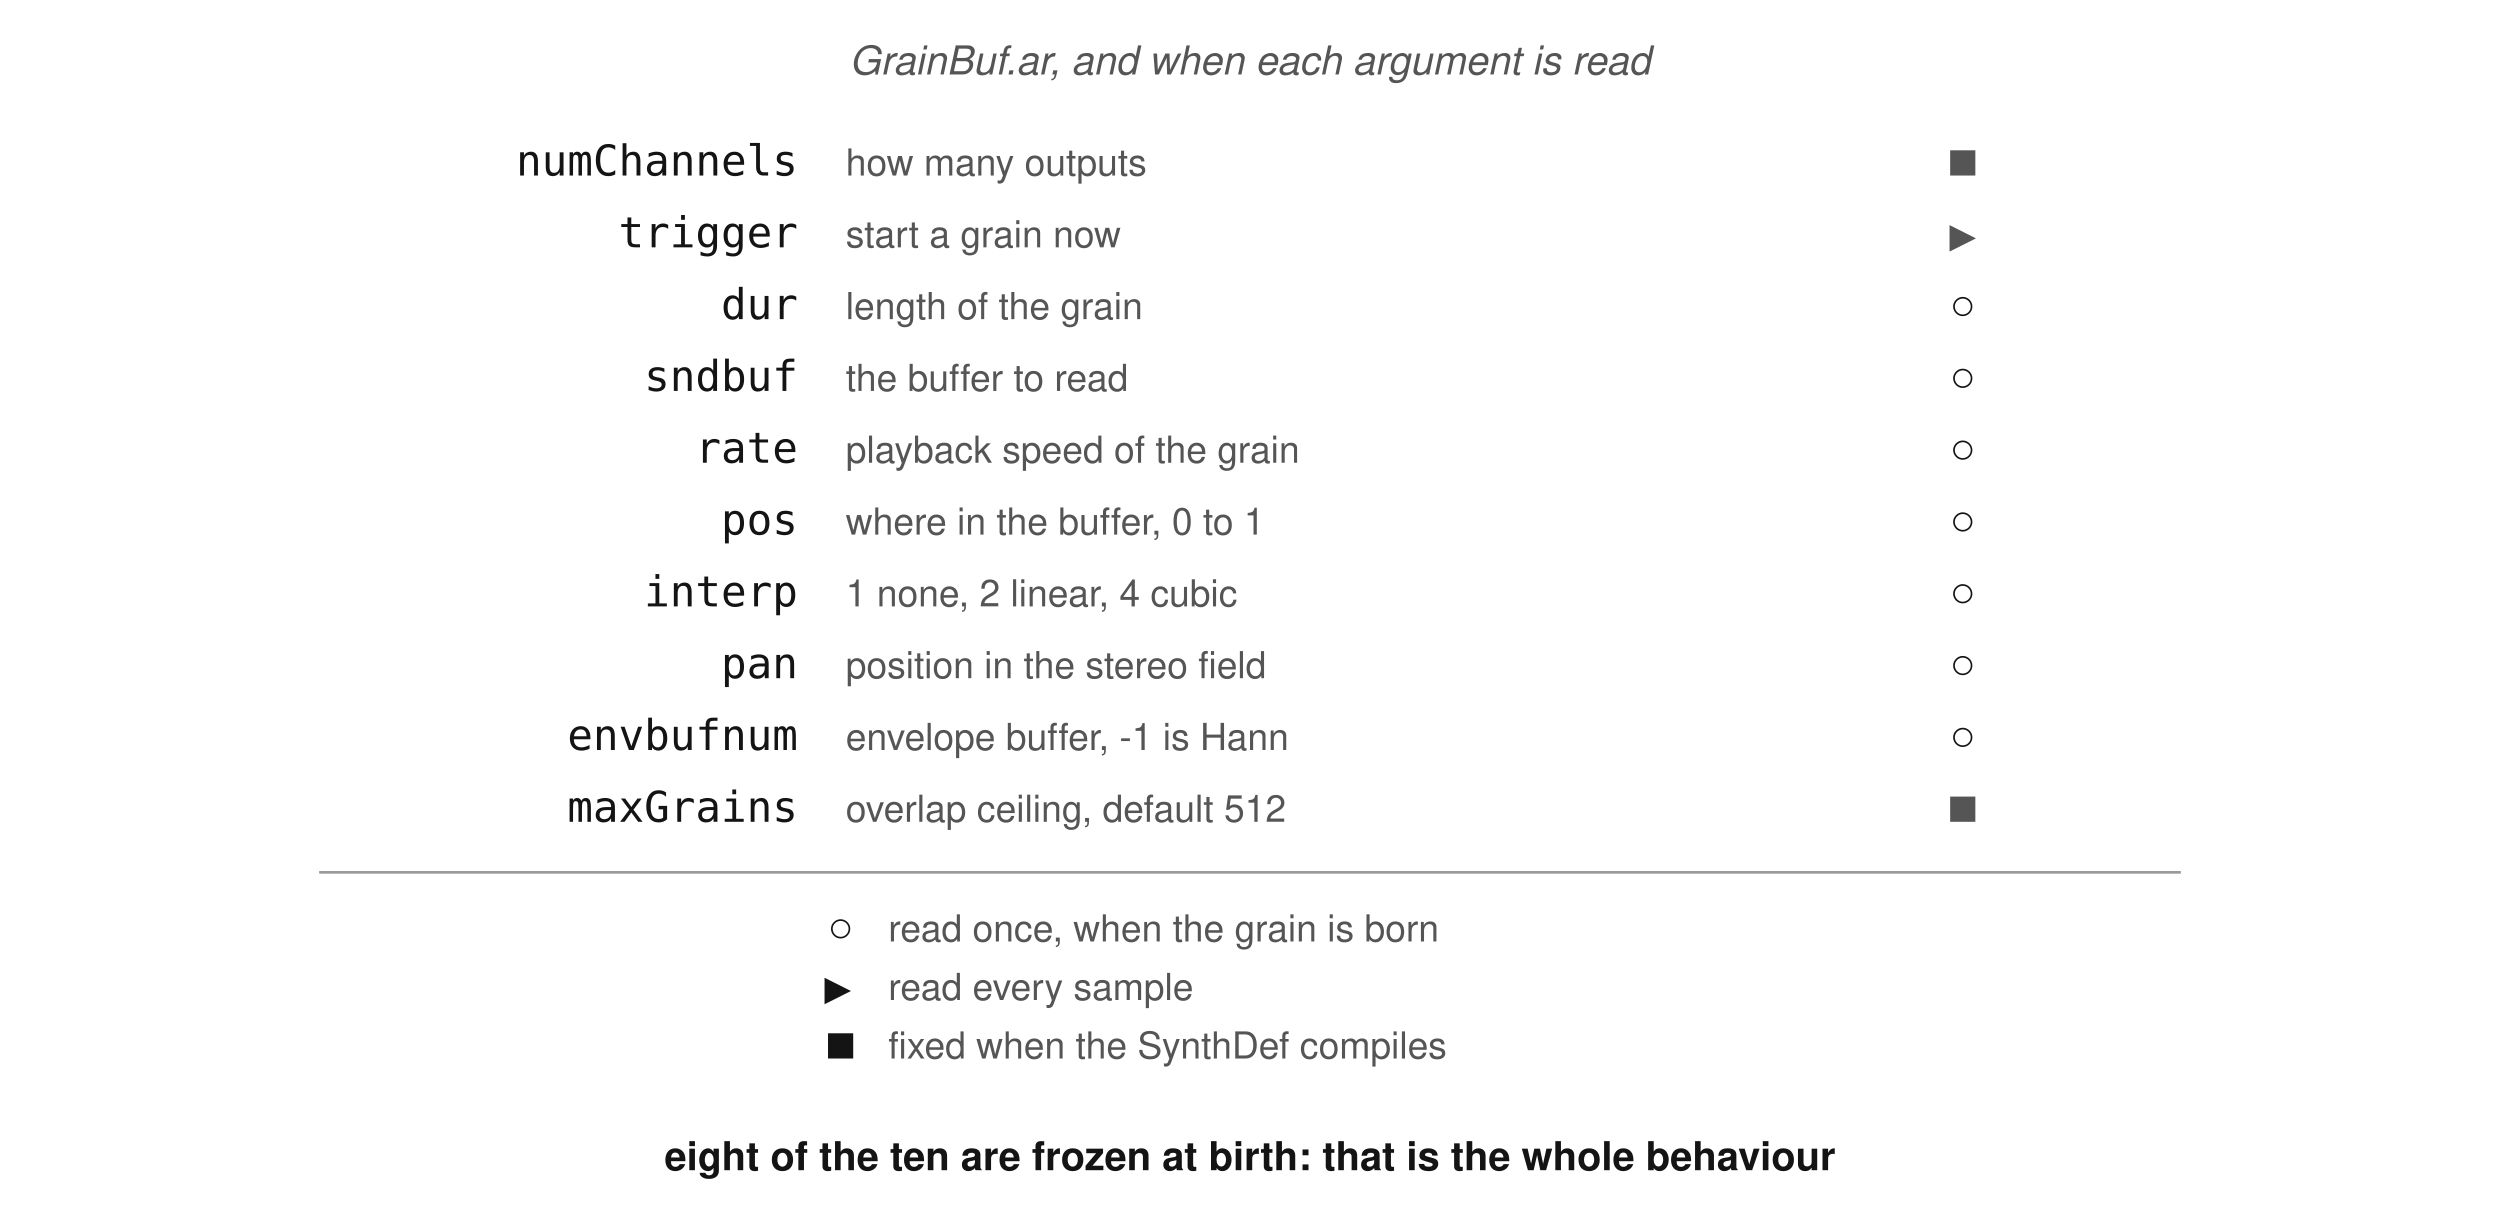
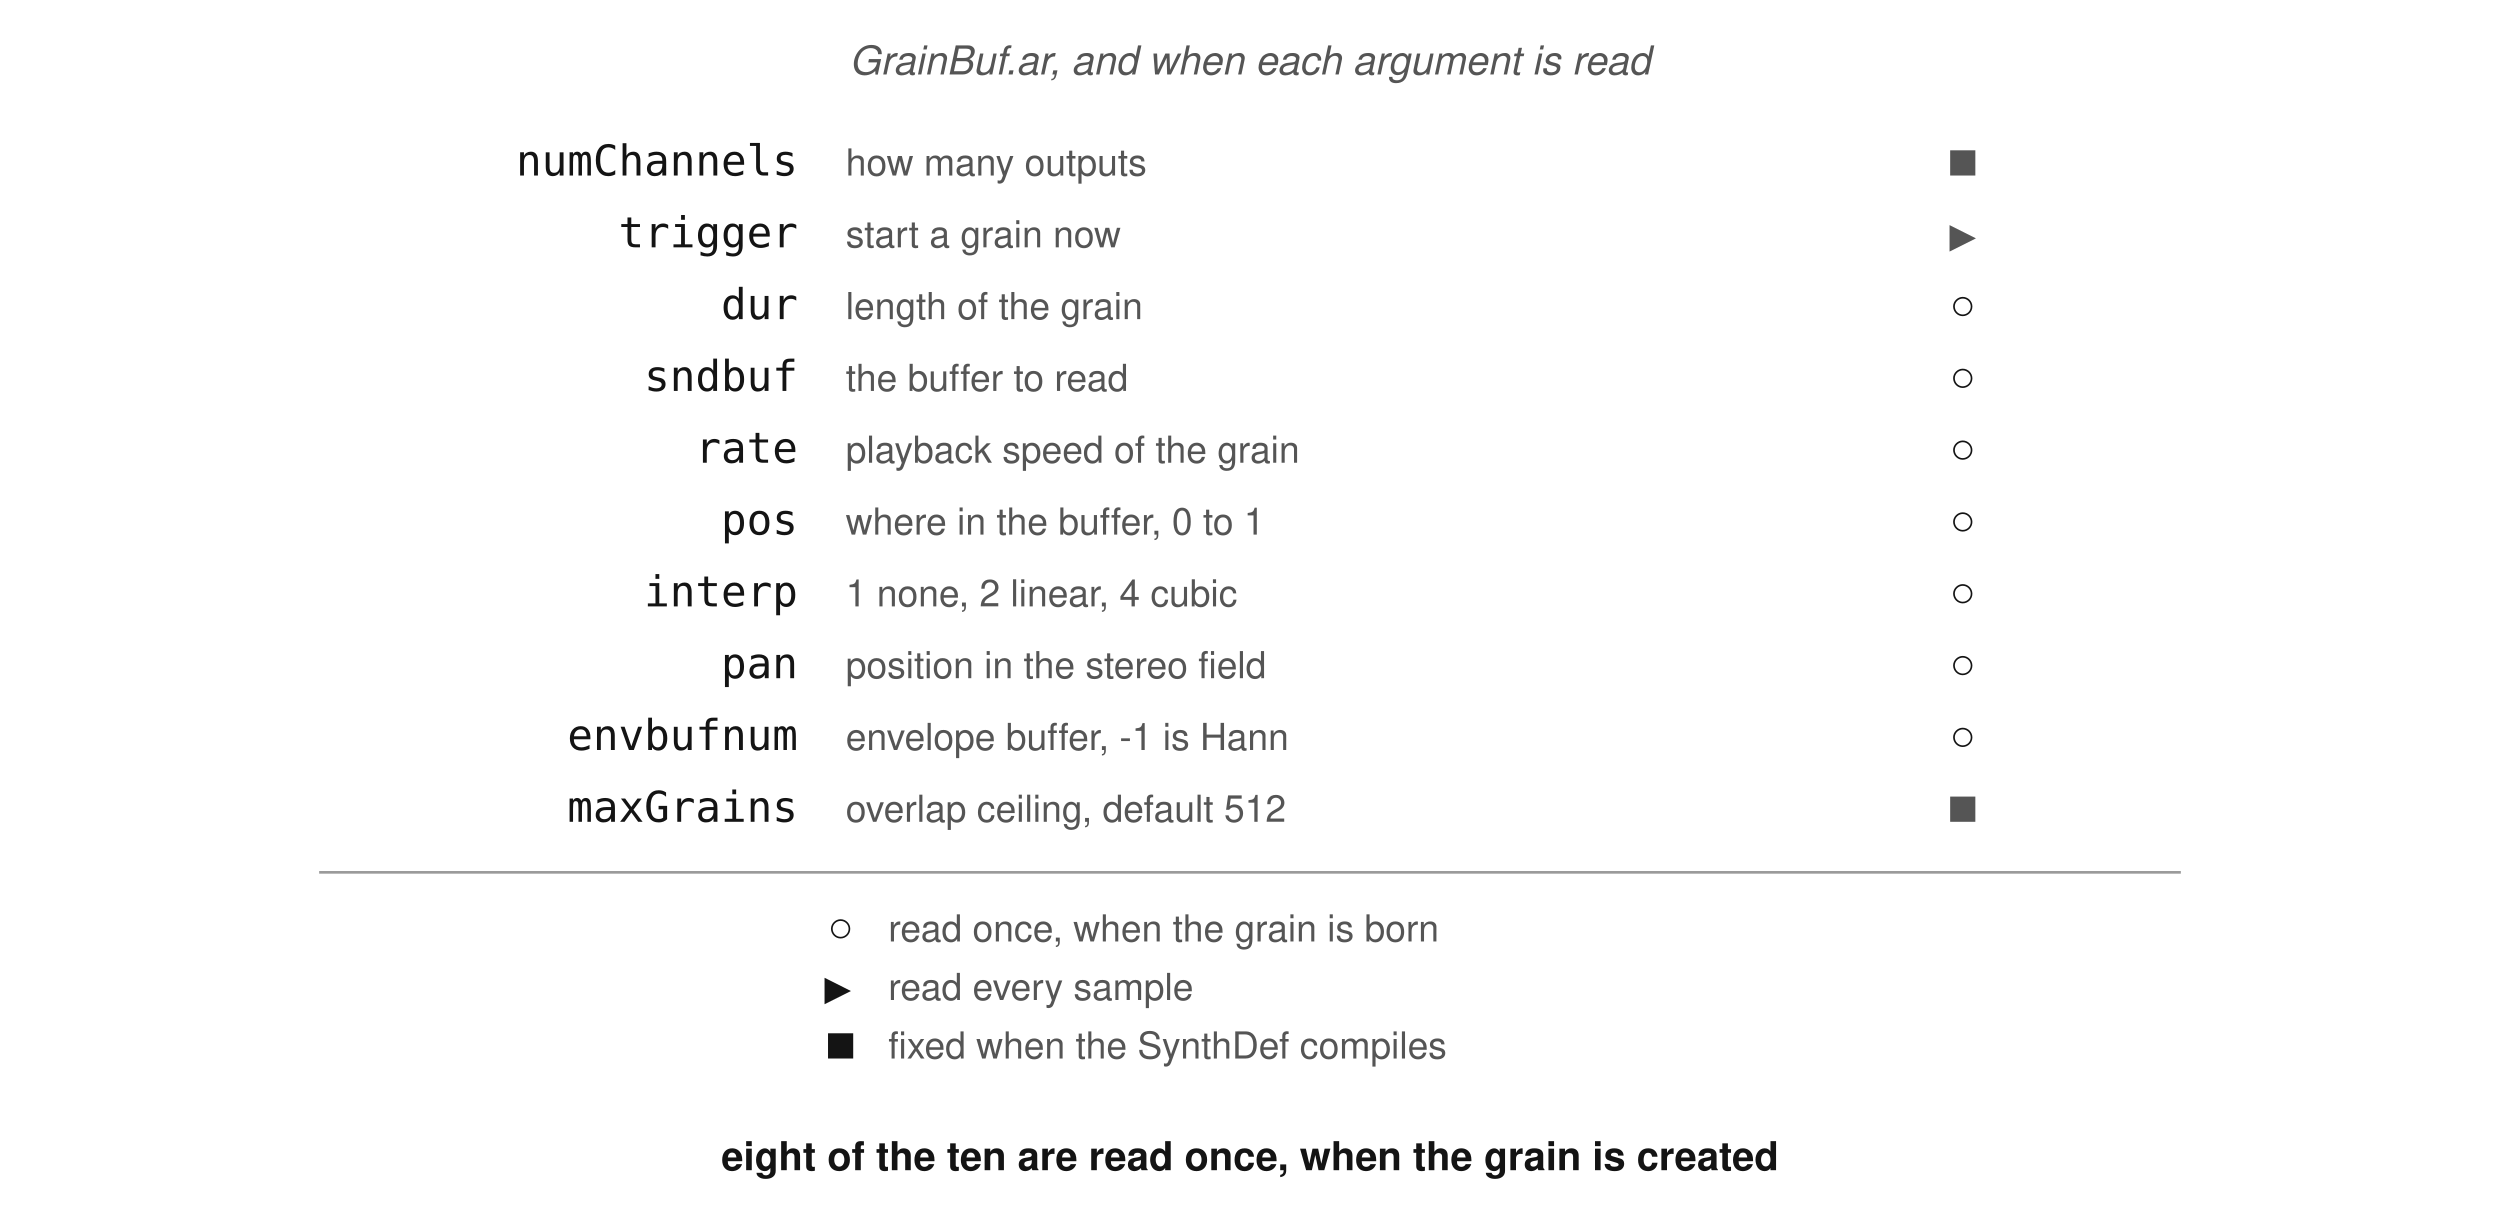
<svg xmlns="http://www.w3.org/2000/svg" viewBox="0 0 940 462" width="940" height="462" font-family="Avenir Next, Avenir, Helvetica Neue, Helvetica, Arial, sans-serif" fill="#141414">
  <defs>
    <marker id="a" viewBox="0 0 10 10" refX="9" refY="5" markerWidth="7" markerHeight="7" orient="auto-start-reverse">
      <path d="M0 0 L10 5 L0 10 z" fill="#141414" />
    </marker>
    <marker id="s" viewBox="0 0 10 10" refX="5" refY="5" markerWidth="5" markerHeight="5">
      <circle cx="5" cy="5" r="4" fill="#141414" />
    </marker>
  </defs>
  <text x="470.0" y="28.0" text-anchor="middle" font-size="15" fill="#555" font-family="Avenir Next, Avenir, Helvetica Neue, Helvetica, Arial, sans-serif" font-style="italic">GrainBuf.ar, and when each argument is read</text>
  <text x="300" y="66.0" text-anchor="end" font-size="16" font-family="Menlo, Monaco, Consolas, monospace">numChannels</text>
  <text x="318.0" y="66.0" text-anchor="start" font-size="14" fill="#555" font-family="Avenir Next, Avenir, Helvetica Neue, Helvetica, Arial, sans-serif">how many outputs</text>
  <text x="738.0" y="66.0" text-anchor="middle" font-size="13" fill="#555" font-family="Avenir Next, Avenir, Helvetica Neue, Helvetica, Arial, sans-serif">■</text>
  <text x="300" y="93.0" text-anchor="end" font-size="16" font-family="Menlo, Monaco, Consolas, monospace">trigger</text>
  <text x="318.0" y="93.0" text-anchor="start" font-size="14" fill="#555" font-family="Avenir Next, Avenir, Helvetica Neue, Helvetica, Arial, sans-serif">start a grain now</text>
  <text x="738.0" y="93.0" text-anchor="middle" font-size="13" fill="#555" font-family="Avenir Next, Avenir, Helvetica Neue, Helvetica, Arial, sans-serif">▶</text>
  <text x="300" y="120.0" text-anchor="end" font-size="16" font-family="Menlo, Monaco, Consolas, monospace">dur</text>
  <text x="318.0" y="120.0" text-anchor="start" font-size="14" fill="#555" font-family="Avenir Next, Avenir, Helvetica Neue, Helvetica, Arial, sans-serif">length of the grain</text>
  <text x="738.0" y="120.0" text-anchor="middle" font-size="13" fill="#141414" font-family="Avenir Next, Avenir, Helvetica Neue, Helvetica, Arial, sans-serif">○</text>
  <text x="300" y="147.0" text-anchor="end" font-size="16" font-family="Menlo, Monaco, Consolas, monospace">sndbuf</text>
  <text x="318.0" y="147.0" text-anchor="start" font-size="14" fill="#555" font-family="Avenir Next, Avenir, Helvetica Neue, Helvetica, Arial, sans-serif">the buffer to read</text>
  <text x="738.0" y="147.0" text-anchor="middle" font-size="13" fill="#141414" font-family="Avenir Next, Avenir, Helvetica Neue, Helvetica, Arial, sans-serif">○</text>
  <text x="300" y="174.0" text-anchor="end" font-size="16" font-family="Menlo, Monaco, Consolas, monospace">rate</text>
  <text x="318.0" y="174.0" text-anchor="start" font-size="14" fill="#555" font-family="Avenir Next, Avenir, Helvetica Neue, Helvetica, Arial, sans-serif">playback speed of the grain</text>
  <text x="738.0" y="174.0" text-anchor="middle" font-size="13" fill="#141414" font-family="Avenir Next, Avenir, Helvetica Neue, Helvetica, Arial, sans-serif">○</text>
  <text x="300" y="201.0" text-anchor="end" font-size="16" font-family="Menlo, Monaco, Consolas, monospace">pos</text>
  <text x="318.0" y="201.0" text-anchor="start" font-size="14" fill="#555" font-family="Avenir Next, Avenir, Helvetica Neue, Helvetica, Arial, sans-serif">where in the buffer, 0 to 1</text>
  <text x="738.0" y="201.0" text-anchor="middle" font-size="13" fill="#141414" font-family="Avenir Next, Avenir, Helvetica Neue, Helvetica, Arial, sans-serif">○</text>
  <text x="300" y="228.0" text-anchor="end" font-size="16" font-family="Menlo, Monaco, Consolas, monospace">interp</text>
  <text x="318.0" y="228.0" text-anchor="start" font-size="14" fill="#555" font-family="Avenir Next, Avenir, Helvetica Neue, Helvetica, Arial, sans-serif">1 none, 2 linear, 4 cubic</text>
  <text x="738.0" y="228.0" text-anchor="middle" font-size="13" fill="#141414" font-family="Avenir Next, Avenir, Helvetica Neue, Helvetica, Arial, sans-serif">○</text>
  <text x="300" y="255.0" text-anchor="end" font-size="16" font-family="Menlo, Monaco, Consolas, monospace">pan</text>
  <text x="318.0" y="255.0" text-anchor="start" font-size="14" fill="#555" font-family="Avenir Next, Avenir, Helvetica Neue, Helvetica, Arial, sans-serif">position in the stereo field</text>
  <text x="738.0" y="255.0" text-anchor="middle" font-size="13" fill="#141414" font-family="Avenir Next, Avenir, Helvetica Neue, Helvetica, Arial, sans-serif">○</text>
  <text x="300" y="282.0" text-anchor="end" font-size="16" font-family="Menlo, Monaco, Consolas, monospace">envbufnum</text>
  <text x="318.0" y="282.0" text-anchor="start" font-size="14" fill="#555" font-family="Avenir Next, Avenir, Helvetica Neue, Helvetica, Arial, sans-serif">envelope buffer, -1 is Hann</text>
  <text x="738.0" y="282.0" text-anchor="middle" font-size="13" fill="#141414" font-family="Avenir Next, Avenir, Helvetica Neue, Helvetica, Arial, sans-serif">○</text>
  <text x="300" y="309.0" text-anchor="end" font-size="16" font-family="Menlo, Monaco, Consolas, monospace">maxGrains</text>
  <text x="318.0" y="309.0" text-anchor="start" font-size="14" fill="#555" font-family="Avenir Next, Avenir, Helvetica Neue, Helvetica, Arial, sans-serif">overlap ceiling, default 512</text>
  <text x="738.0" y="309.0" text-anchor="middle" font-size="13" fill="#555" font-family="Avenir Next, Avenir, Helvetica Neue, Helvetica, Arial, sans-serif">■</text>
  <path d="M120.0 328.0 L820.0 328.0" fill="none" stroke="#9a9a9a" stroke-width="1" />
  <text x="320.0" y="354.0" text-anchor="end" font-size="13" fill="#141414" font-family="Avenir Next, Avenir, Helvetica Neue, Helvetica, Arial, sans-serif">○</text>
  <text x="334.0" y="354.0" text-anchor="start" font-size="14" fill="#555" font-family="Avenir Next, Avenir, Helvetica Neue, Helvetica, Arial, sans-serif">read once, when the grain is born</text>
  <text x="320.0" y="376.0" text-anchor="end" font-size="13" fill="#141414" font-family="Avenir Next, Avenir, Helvetica Neue, Helvetica, Arial, sans-serif">▶</text>
  <text x="334.0" y="376.0" text-anchor="start" font-size="14" fill="#555" font-family="Avenir Next, Avenir, Helvetica Neue, Helvetica, Arial, sans-serif">read every sample</text>
  <text x="320.0" y="398.0" text-anchor="end" font-size="13" fill="#141414" font-family="Avenir Next, Avenir, Helvetica Neue, Helvetica, Arial, sans-serif">■</text>
  <text x="334.0" y="398.0" text-anchor="start" font-size="14" fill="#555" font-family="Avenir Next, Avenir, Helvetica Neue, Helvetica, Arial, sans-serif">fixed when the SynthDef compiles</text>
-   <text x="470.0" y="440.0" text-anchor="middle" font-size="15" fill="#141414" font-family="Avenir Next, Avenir, Helvetica Neue, Helvetica, Arial, sans-serif" font-weight="600">eight of the ten are frozen at birth: that is the whole behaviour</text>
+   <text x="470.0" y="440.0" text-anchor="middle" font-size="15" fill="#141414" font-family="Avenir Next, Avenir, Helvetica Neue, Helvetica, Arial, sans-serif" font-weight="600">eight of the ten are read once, when the grain is created</text>
</svg>
